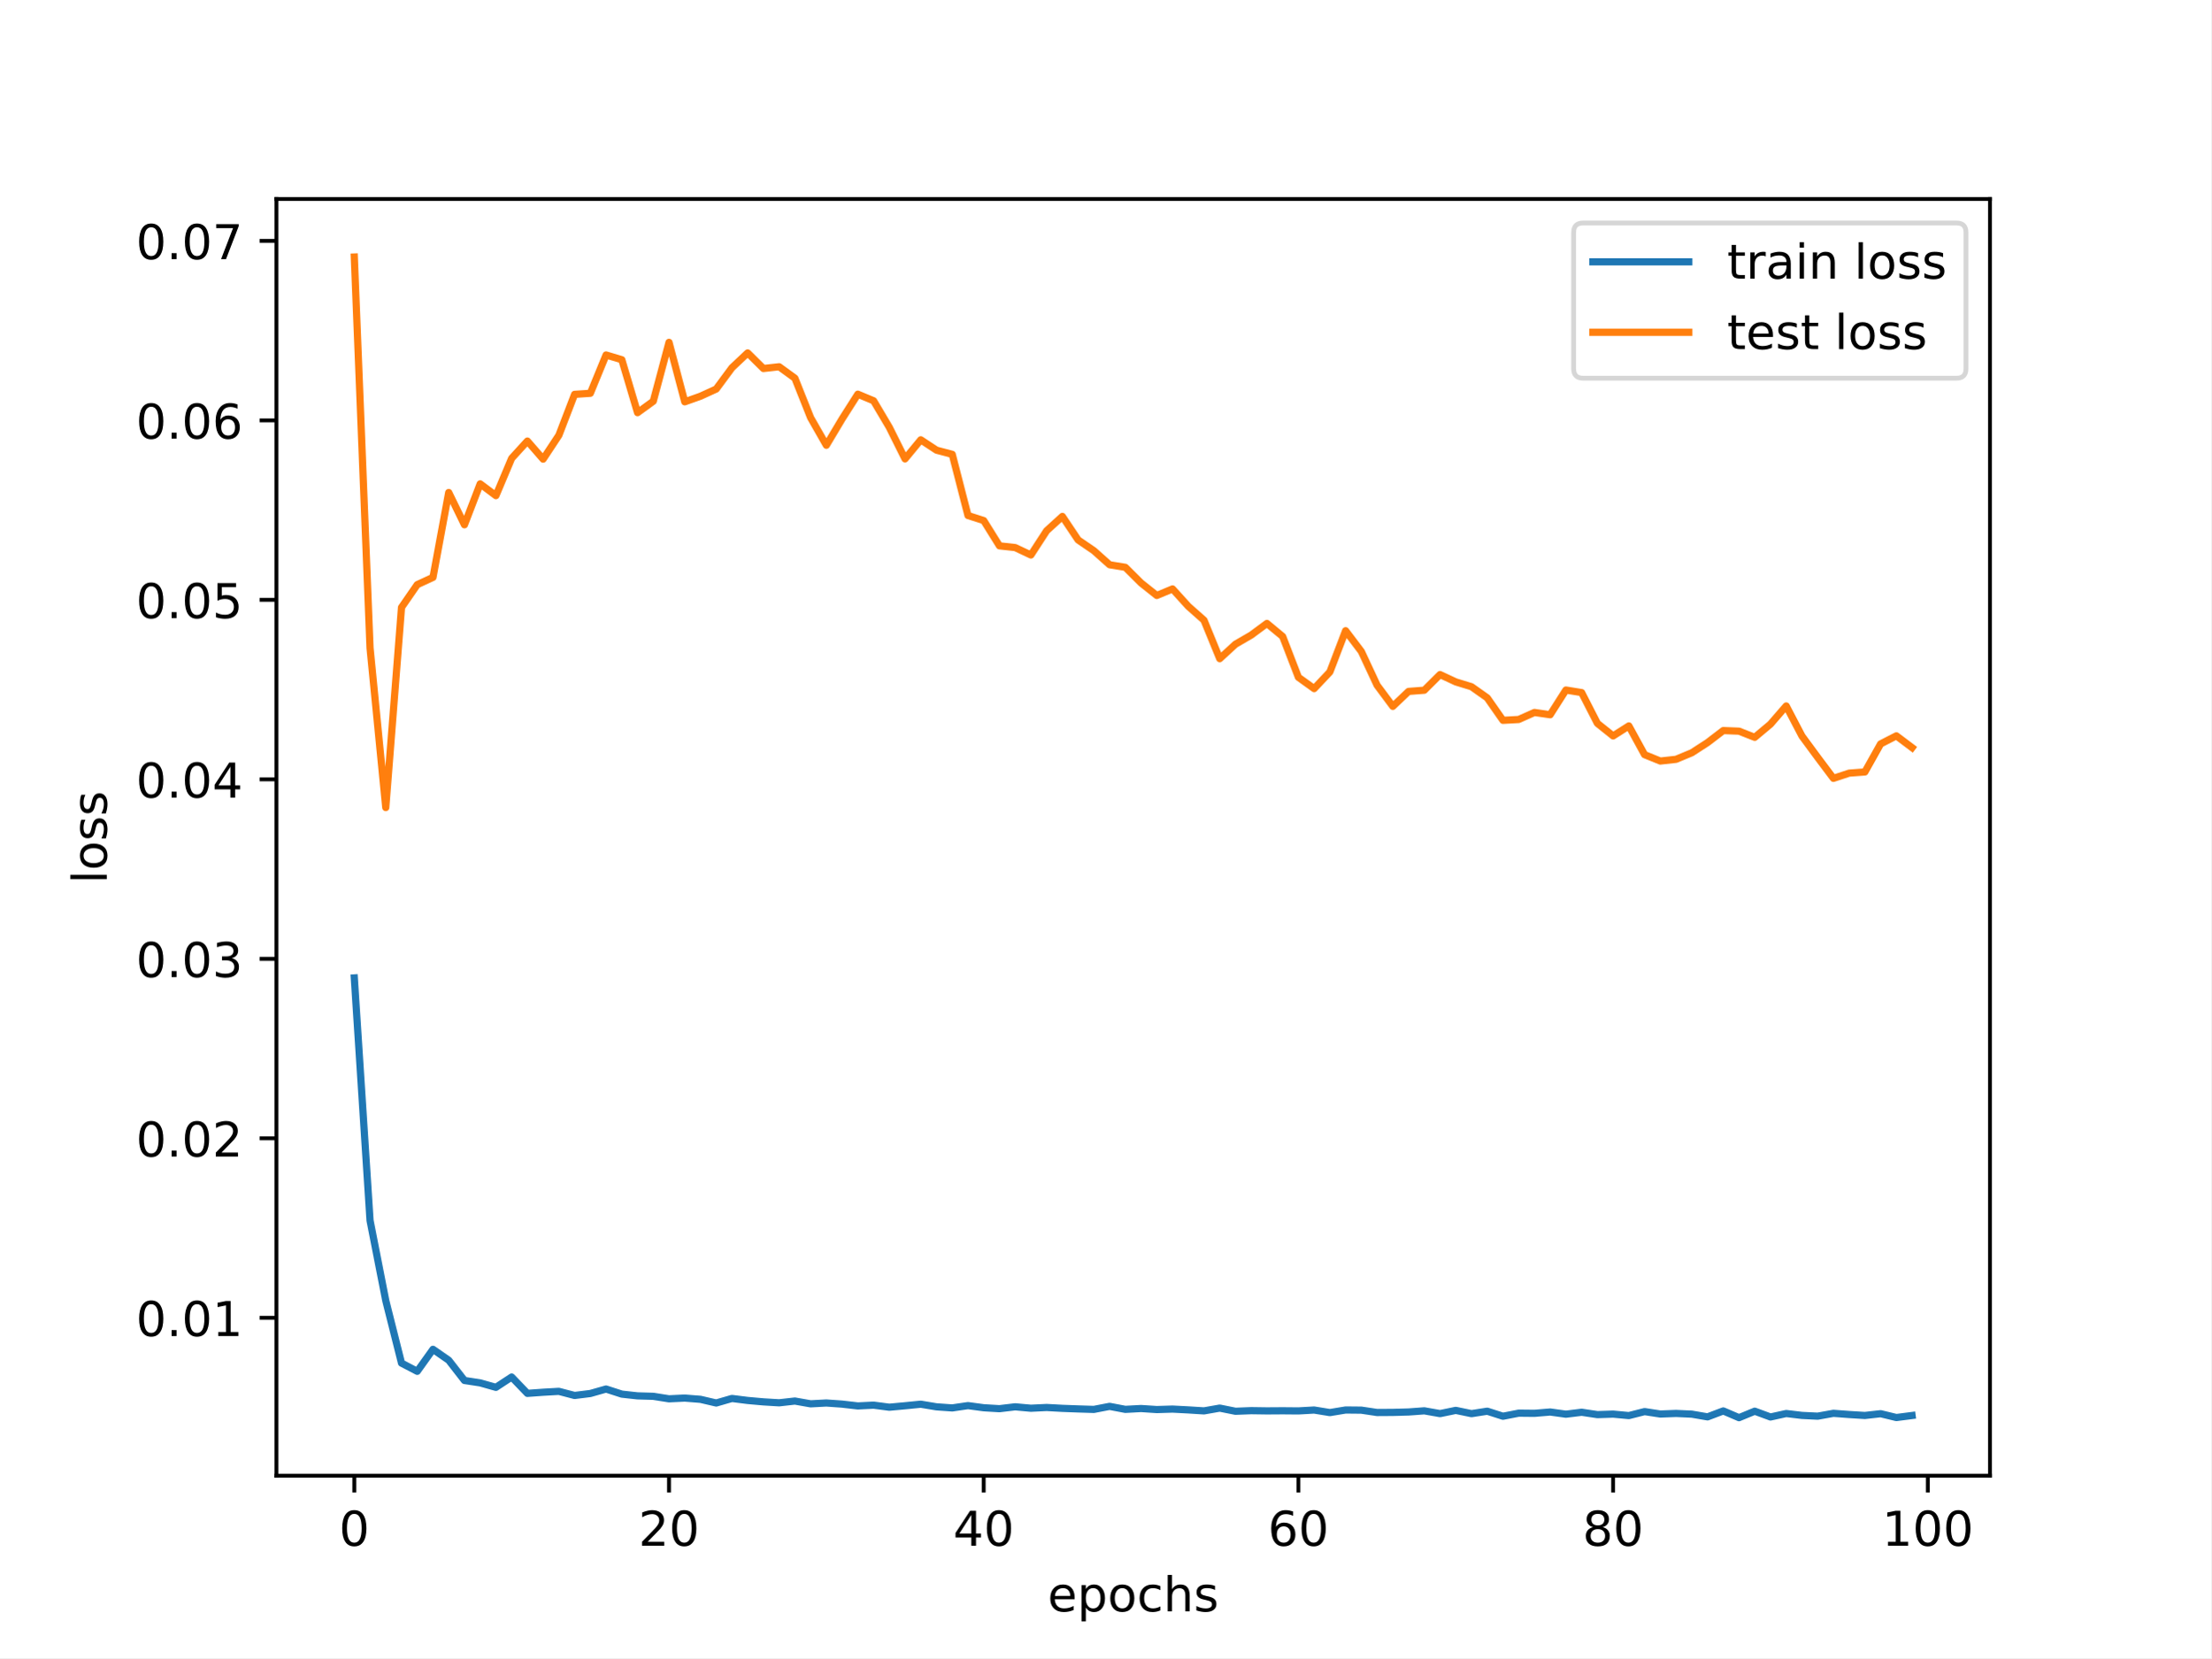
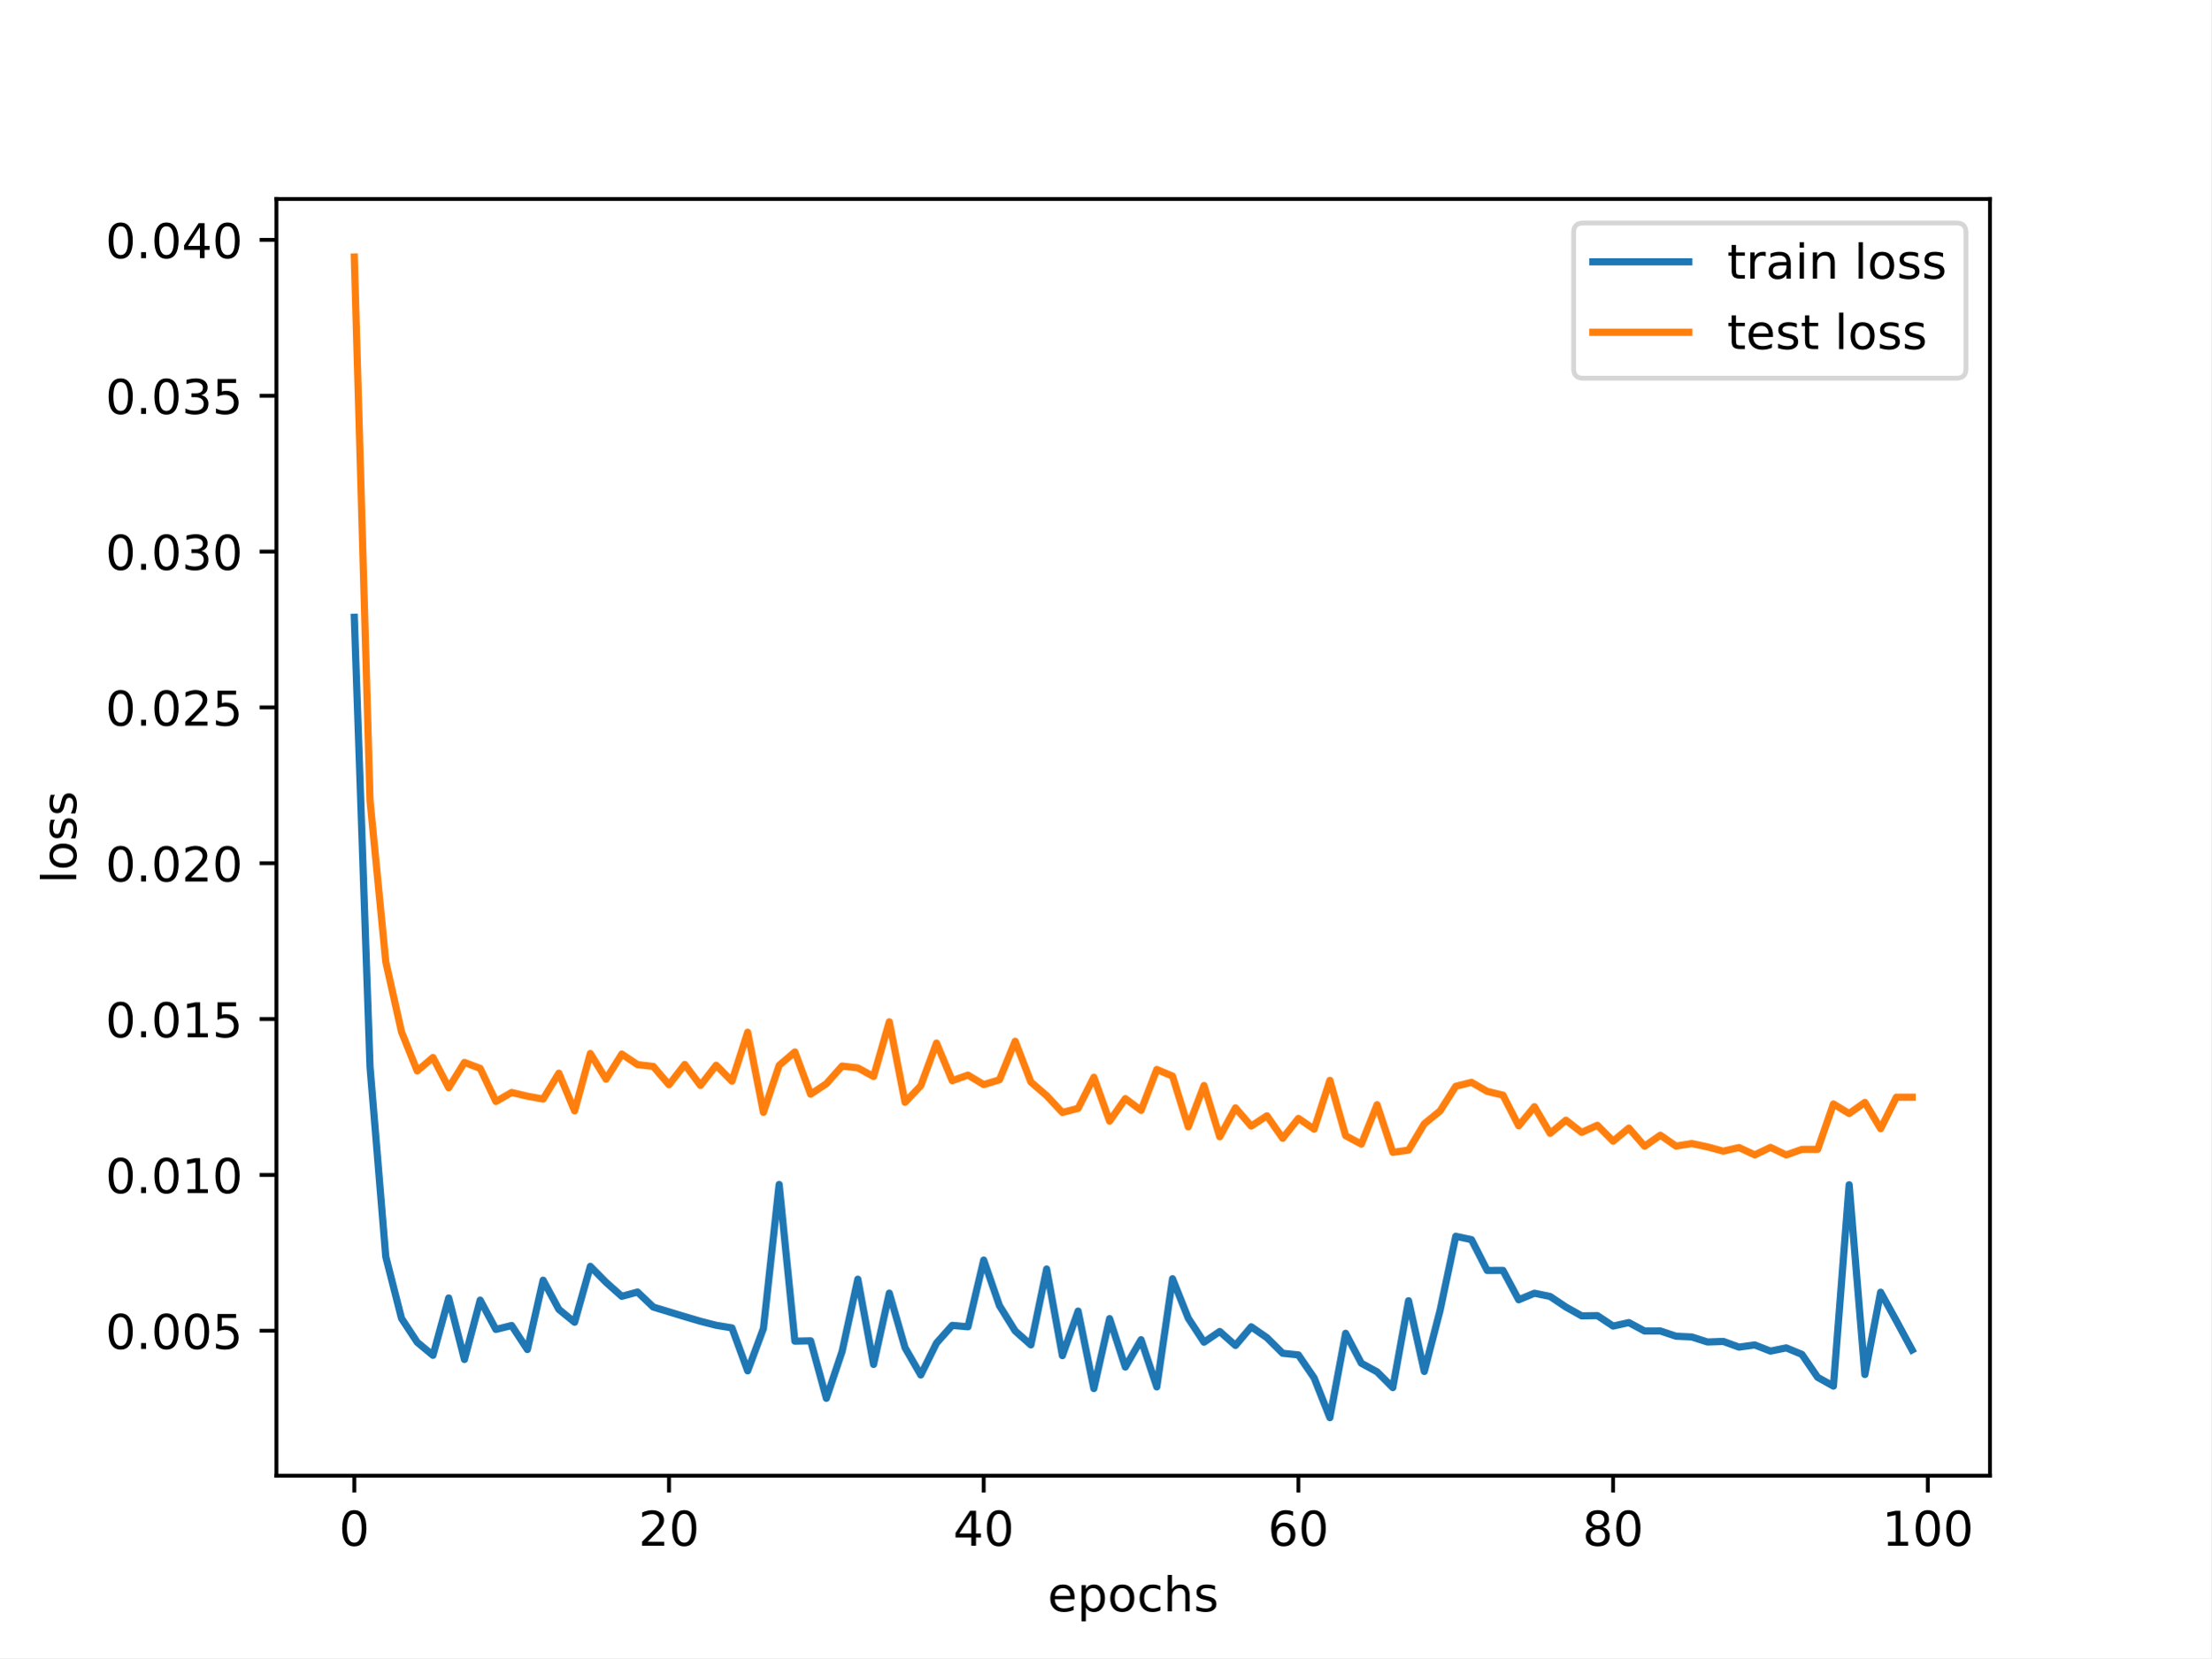
<svg xmlns="http://www.w3.org/2000/svg" xmlns:xlink="http://www.w3.org/1999/xlink" width="460.8pt" height="345.6pt" viewBox="0 0 460.8 345.6" version="1.1">
  <defs>
    <style type="text/css">*{stroke-linejoin: round; stroke-linecap: butt}</style>
  </defs>
  <g id="figure_1">
    <g id="patch_1">
      <path d="M 0 345.6  L 460.8 345.6  L 460.8 0  L 0 0  z " style="fill: #ffffff" />
    </g>
    <g id="axes_1">
      <g id="patch_2">
        <path d="M 57.6 307.584  L 414.72 307.584  L 414.72 41.472  L 57.6 41.472  z " style="fill: #ffffff" />
      </g>
      <g id="matplotlib.axis_1">
        <g id="xtick_1">
          <g id="line2d_1">
            <defs>
-               <path id="m6b7ce7baba" d="M 0 0  L 0 3.5  " style="stroke: #000000; stroke-width: 0.8" />
-             </defs>
-             <g>
-               <use xlink:href="#m6b7ce7baba" x="73.833" y="307.584" style="stroke: #000000; stroke-width: 0.8" />
+               <path id="m943806cd2d" d="M 0 0  L 0 3.5  " style="stroke: #000000; stroke-width: 0.8" />
+             </defs>
+             <g>
+               <use xlink:href="#m943806cd2d" x="73.833" y="307.584" style="stroke: #000000; stroke-width: 0.8" />
            </g>
          </g>
          <g id="text_1">
            <g transform="translate(70.65148 322.1824) scale(0.1 -0.1)">
              <defs>
                <path id="DejaVuSans-30" d="M 2034 4250  Q 1547 4250 1301 3770  Q 1056 3291 1056 2328  Q 1056 1369 1301 889  Q 1547 409 2034 409  Q 2525 409 2770 889  Q 3016 1369 3016 2328  Q 3016 3291 2770 3770  Q 2525 4250 2034 4250  z M 2034 4750  Q 2819 4750 3233 4129  Q 3647 3509 3647 2328  Q 3647 1150 3233 529  Q 2819 -91 2034 -91  Q 1250 -91 836 529  Q 422 1150 422 2328  Q 422 3509 836 4129  Q 1250 4750 2034 4750  z " transform="scale(0.015625)" />
              </defs>
              <use xlink:href="#DejaVuSans-30" />
            </g>
          </g>
        </g>
        <g id="xtick_2">
          <g id="line2d_2">
            <g>
-               <use xlink:href="#m6b7ce7baba" x="139.42" y="307.584" style="stroke: #000000; stroke-width: 0.8" />
+               <use xlink:href="#m943806cd2d" x="139.42" y="307.584" style="stroke: #000000; stroke-width: 0.8" />
            </g>
          </g>
          <g id="text_2">
            <g transform="translate(133.057 322.1824) scale(0.1 -0.1)">
              <defs>
                <path id="DejaVuSans-32" d="M 1228 531  L 3431 531  L 3431 0  L 469 0  L 469 531  Q 828 903 1448 1529  Q 2069 2156 2228 2338  Q 2531 2678 2651 2914  Q 2772 3150 2772 3378  Q 2772 3750 2511 3984  Q 2250 4219 1831 4219  Q 1534 4219 1204 4116  Q 875 4013 500 3803  L 500 4441  Q 881 4594 1212 4672  Q 1544 4750 1819 4750  Q 2544 4750 2975 4387  Q 3406 4025 3406 3419  Q 3406 3131 3298 2873  Q 3191 2616 2906 2266  Q 2828 2175 2409 1742  Q 1991 1309 1228 531  z " transform="scale(0.015625)" />
              </defs>
              <use xlink:href="#DejaVuSans-32" />
              <use xlink:href="#DejaVuSans-30" x="63.623" />
            </g>
          </g>
        </g>
        <g id="xtick_3">
          <g id="line2d_3">
            <g>
-               <use xlink:href="#m6b7ce7baba" x="205.006" y="307.584" style="stroke: #000000; stroke-width: 0.8" />
+               <use xlink:href="#m943806cd2d" x="205.006" y="307.584" style="stroke: #000000; stroke-width: 0.8" />
            </g>
          </g>
          <g id="text_3">
            <g transform="translate(198.6438 322.1824) scale(0.1 -0.1)">
              <defs>
                <path id="DejaVuSans-34" d="M 2419 4116  L 825 1625  L 2419 1625  L 2419 4116  z M 2253 4666  L 3047 4666  L 3047 1625  L 3713 1625  L 3713 1100  L 3047 1100  L 3047 0  L 2419 0  L 2419 1100  L 313 1100  L 313 1709  L 2253 4666  z " transform="scale(0.015625)" />
              </defs>
              <use xlink:href="#DejaVuSans-34" />
              <use xlink:href="#DejaVuSans-30" x="63.623" />
            </g>
          </g>
        </g>
        <g id="xtick_4">
          <g id="line2d_4">
            <g>
-               <use xlink:href="#m6b7ce7baba" x="270.593" y="307.584" style="stroke: #000000; stroke-width: 0.8" />
+               <use xlink:href="#m943806cd2d" x="270.593" y="307.584" style="stroke: #000000; stroke-width: 0.8" />
            </g>
          </g>
          <g id="text_4">
            <g transform="translate(264.2306 322.1824) scale(0.1 -0.1)">
              <defs>
                <path id="DejaVuSans-36" d="M 2113 2584  Q 1688 2584 1439 2293  Q 1191 2003 1191 1497  Q 1191 994 1439 701  Q 1688 409 2113 409  Q 2538 409 2786 701  Q 3034 994 3034 1497  Q 3034 2003 2786 2293  Q 2538 2584 2113 2584  z M 3366 4563  L 3366 3988  Q 3128 4100 2886 4159  Q 2644 4219 2406 4219  Q 1781 4219 1451 3797  Q 1122 3375 1075 2522  Q 1259 2794 1537 2939  Q 1816 3084 2150 3084  Q 2853 3084 3261 2657  Q 3669 2231 3669 1497  Q 3669 778 3244 343  Q 2819 -91 2113 -91  Q 1303 -91 875 529  Q 447 1150 447 2328  Q 447 3434 972 4092  Q 1497 4750 2381 4750  Q 2619 4750 2861 4703  Q 3103 4656 3366 4563  z " transform="scale(0.015625)" />
              </defs>
              <use xlink:href="#DejaVuSans-36" />
              <use xlink:href="#DejaVuSans-30" x="63.623" />
            </g>
          </g>
        </g>
        <g id="xtick_5">
          <g id="line2d_5">
            <g>
-               <use xlink:href="#m6b7ce7baba" x="336.18" y="307.584" style="stroke: #000000; stroke-width: 0.8" />
+               <use xlink:href="#m943806cd2d" x="336.18" y="307.584" style="stroke: #000000; stroke-width: 0.8" />
            </g>
          </g>
          <g id="text_5">
            <g transform="translate(329.8173 322.1824) scale(0.1 -0.1)">
              <defs>
                <path id="DejaVuSans-38" d="M 2034 2216  Q 1584 2216 1326 1975  Q 1069 1734 1069 1313  Q 1069 891 1326 650  Q 1584 409 2034 409  Q 2484 409 2743 651  Q 3003 894 3003 1313  Q 3003 1734 2745 1975  Q 2488 2216 2034 2216  z M 1403 2484  Q 997 2584 770 2862  Q 544 3141 544 3541  Q 544 4100 942 4425  Q 1341 4750 2034 4750  Q 2731 4750 3128 4425  Q 3525 4100 3525 3541  Q 3525 3141 3298 2862  Q 3072 2584 2669 2484  Q 3125 2378 3379 2068  Q 3634 1759 3634 1313  Q 3634 634 3220 271  Q 2806 -91 2034 -91  Q 1263 -91 848 271  Q 434 634 434 1313  Q 434 1759 690 2068  Q 947 2378 1403 2484  z M 1172 3481  Q 1172 3119 1398 2916  Q 1625 2713 2034 2713  Q 2441 2713 2670 2916  Q 2900 3119 2900 3481  Q 2900 3844 2670 4047  Q 2441 4250 2034 4250  Q 1625 4250 1398 4047  Q 1172 3844 1172 3481  z " transform="scale(0.015625)" />
              </defs>
              <use xlink:href="#DejaVuSans-38" />
              <use xlink:href="#DejaVuSans-30" x="63.623" />
            </g>
          </g>
        </g>
        <g id="xtick_6">
          <g id="line2d_6">
            <g>
-               <use xlink:href="#m6b7ce7baba" x="401.767" y="307.584" style="stroke: #000000; stroke-width: 0.8" />
+               <use xlink:href="#m943806cd2d" x="401.767" y="307.584" style="stroke: #000000; stroke-width: 0.8" />
            </g>
          </g>
          <g id="text_6">
            <g transform="translate(392.2229 322.1824) scale(0.1 -0.1)">
              <defs>
                <path id="DejaVuSans-31" d="M 794 531  L 1825 531  L 1825 4091  L 703 3866  L 703 4441  L 1819 4666  L 2450 4666  L 2450 531  L 3481 531  L 3481 0  L 794 0  L 794 531  z " transform="scale(0.015625)" />
              </defs>
              <use xlink:href="#DejaVuSans-31" />
              <use xlink:href="#DejaVuSans-30" x="63.623" />
              <use xlink:href="#DejaVuSans-30" x="127.246" />
            </g>
          </g>
        </g>
        <g id="text_7">
          <g transform="translate(218.3272 335.8606) scale(0.1 -0.1)">
            <defs>
              <path id="DejaVuSans-65" d="M 3597 1894  L 3597 1613  L 953 1613  Q 991 1019 1311 708  Q 1631 397 2203 397  Q 2534 397 2845 478  Q 3156 559 3463 722  L 3463 178  Q 3153 47 2828 -22  Q 2503 -91 2169 -91  Q 1331 -91 842 396  Q 353 884 353 1716  Q 353 2575 817 3079  Q 1281 3584 2069 3584  Q 2775 3584 3186 3129  Q 3597 2675 3597 1894  z M 3022 2063  Q 3016 2534 2758 2815  Q 2500 3097 2075 3097  Q 1594 3097 1305 2825  Q 1016 2553 972 2059  L 3022 2063  z " transform="scale(0.015625)" />
              <path id="DejaVuSans-70" d="M 1159 525  L 1159 -1331  L 581 -1331  L 581 3500  L 1159 3500  L 1159 2969  Q 1341 3281 1617 3432  Q 1894 3584 2278 3584  Q 2916 3584 3314 3078  Q 3713 2572 3713 1747  Q 3713 922 3314 415  Q 2916 -91 2278 -91  Q 1894 -91 1617 61  Q 1341 213 1159 525  z M 3116 1747  Q 3116 2381 2855 2742  Q 2594 3103 2138 3103  Q 1681 3103 1420 2742  Q 1159 2381 1159 1747  Q 1159 1113 1420 752  Q 1681 391 2138 391  Q 2594 391 2855 752  Q 3116 1113 3116 1747  z " transform="scale(0.015625)" />
              <path id="DejaVuSans-6f" d="M 1959 3097  Q 1497 3097 1228 2736  Q 959 2375 959 1747  Q 959 1119 1226 758  Q 1494 397 1959 397  Q 2419 397 2687 759  Q 2956 1122 2956 1747  Q 2956 2369 2687 2733  Q 2419 3097 1959 3097  z M 1959 3584  Q 2709 3584 3137 3096  Q 3566 2609 3566 1747  Q 3566 888 3137 398  Q 2709 -91 1959 -91  Q 1206 -91 779 398  Q 353 888 353 1747  Q 353 2609 779 3096  Q 1206 3584 1959 3584  z " transform="scale(0.015625)" />
              <path id="DejaVuSans-63" d="M 3122 3366  L 3122 2828  Q 2878 2963 2633 3030  Q 2388 3097 2138 3097  Q 1578 3097 1268 2742  Q 959 2388 959 1747  Q 959 1106 1268 751  Q 1578 397 2138 397  Q 2388 397 2633 464  Q 2878 531 3122 666  L 3122 134  Q 2881 22 2623 -34  Q 2366 -91 2075 -91  Q 1284 -91 818 406  Q 353 903 353 1747  Q 353 2603 823 3093  Q 1294 3584 2113 3584  Q 2378 3584 2631 3529  Q 2884 3475 3122 3366  z " transform="scale(0.015625)" />
              <path id="DejaVuSans-68" d="M 3513 2113  L 3513 0  L 2938 0  L 2938 2094  Q 2938 2591 2744 2837  Q 2550 3084 2163 3084  Q 1697 3084 1428 2787  Q 1159 2491 1159 1978  L 1159 0  L 581 0  L 581 4863  L 1159 4863  L 1159 2956  Q 1366 3272 1645 3428  Q 1925 3584 2291 3584  Q 2894 3584 3203 3211  Q 3513 2838 3513 2113  z " transform="scale(0.015625)" />
              <path id="DejaVuSans-73" d="M 2834 3397  L 2834 2853  Q 2591 2978 2328 3040  Q 2066 3103 1784 3103  Q 1356 3103 1142 2972  Q 928 2841 928 2578  Q 928 2378 1081 2264  Q 1234 2150 1697 2047  L 1894 2003  Q 2506 1872 2764 1633  Q 3022 1394 3022 966  Q 3022 478 2636 193  Q 2250 -91 1575 -91  Q 1294 -91 989 -36  Q 684 19 347 128  L 347 722  Q 666 556 975 473  Q 1284 391 1588 391  Q 1994 391 2212 530  Q 2431 669 2431 922  Q 2431 1156 2273 1281  Q 2116 1406 1581 1522  L 1381 1569  Q 847 1681 609 1914  Q 372 2147 372 2553  Q 372 3047 722 3315  Q 1072 3584 1716 3584  Q 2034 3584 2315 3537  Q 2597 3491 2834 3397  z " transform="scale(0.015625)" />
            </defs>
            <use xlink:href="#DejaVuSans-65" />
            <use xlink:href="#DejaVuSans-70" x="61.523" />
            <use xlink:href="#DejaVuSans-6f" x="125" />
            <use xlink:href="#DejaVuSans-63" x="186.182" />
            <use xlink:href="#DejaVuSans-68" x="241.162" />
            <use xlink:href="#DejaVuSans-73" x="304.541" />
          </g>
        </g>
      </g>
      <g id="matplotlib.axis_2">
        <g id="ytick_1">
          <g id="line2d_7">
            <defs>
-               <path id="m2c75bfe083" d="M 0 0  L -3.5 0  " style="stroke: #000000; stroke-width: 0.8" />
-             </defs>
-             <g>
-               <use xlink:href="#m2c75bfe083" x="57.6" y="274.677" style="stroke: #000000; stroke-width: 0.8" />
+               <path id="ma331b2fd75" d="M 0 0  L -3.5 0  " style="stroke: #000000; stroke-width: 0.8" />
+             </defs>
+             <g>
+               <use xlink:href="#ma331b2fd75" x="57.6" y="277.371" style="stroke: #000000; stroke-width: 0.8" />
            </g>
          </g>
          <g id="text_8">
-             <g transform="translate(28.33438 278.4758) scale(0.1 -0.1)">
+             <g transform="translate(21.97188 281.1697) scale(0.1 -0.1)">
              <defs>
                <path id="DejaVuSans-2e" d="M 684 794  L 1344 794  L 1344 0  L 684 0  L 684 794  z " transform="scale(0.015625)" />
-               </defs>
-               <use xlink:href="#DejaVuSans-30" />
-               <use xlink:href="#DejaVuSans-2e" x="63.623" />
-               <use xlink:href="#DejaVuSans-30" x="95.41" />
-               <use xlink:href="#DejaVuSans-31" x="159.033" />
+                 <path id="DejaVuSans-35" d="M 691 4666  L 3169 4666  L 3169 4134  L 1269 4134  L 1269 2991  Q 1406 3038 1543 3061  Q 1681 3084 1819 3084  Q 2600 3084 3056 2656  Q 3513 2228 3513 1497  Q 3513 744 3044 326  Q 2575 -91 1722 -91  Q 1428 -91 1123 -41  Q 819 9 494 109  L 494 744  Q 775 591 1075 516  Q 1375 441 1709 441  Q 2250 441 2565 725  Q 2881 1009 2881 1497  Q 2881 1984 2565 2268  Q 2250 2553 1709 2553  Q 1456 2553 1204 2497  Q 953 2441 691 2322  L 691 4666  z " transform="scale(0.015625)" />
+               </defs>
+               <use xlink:href="#DejaVuSans-30" />
+               <use xlink:href="#DejaVuSans-2e" x="63.623" />
+               <use xlink:href="#DejaVuSans-30" x="95.41" />
+               <use xlink:href="#DejaVuSans-30" x="159.033" />
+               <use xlink:href="#DejaVuSans-35" x="222.656" />
            </g>
          </g>
        </g>
        <g id="ytick_2">
          <g id="line2d_8">
            <g>
-               <use xlink:href="#m2c75bfe083" x="57.6" y="237.265" style="stroke: #000000; stroke-width: 0.8" />
+               <use xlink:href="#ma331b2fd75" x="57.6" y="244.889" style="stroke: #000000; stroke-width: 0.8" />
            </g>
          </g>
          <g id="text_9">
-             <g transform="translate(28.33438 241.0639) scale(0.1 -0.1)">
-               <use xlink:href="#DejaVuSans-30" />
-               <use xlink:href="#DejaVuSans-2e" x="63.623" />
-               <use xlink:href="#DejaVuSans-30" x="95.41" />
-               <use xlink:href="#DejaVuSans-32" x="159.033" />
+             <g transform="translate(21.97188 248.6879) scale(0.1 -0.1)">
+               <use xlink:href="#DejaVuSans-30" />
+               <use xlink:href="#DejaVuSans-2e" x="63.623" />
+               <use xlink:href="#DejaVuSans-30" x="95.41" />
+               <use xlink:href="#DejaVuSans-31" x="159.033" />
+               <use xlink:href="#DejaVuSans-30" x="222.656" />
            </g>
          </g>
        </g>
        <g id="ytick_3">
          <g id="line2d_9">
            <g>
-               <use xlink:href="#m2c75bfe083" x="57.6" y="199.853" style="stroke: #000000; stroke-width: 0.8" />
+               <use xlink:href="#ma331b2fd75" x="57.6" y="212.407" style="stroke: #000000; stroke-width: 0.8" />
            </g>
          </g>
          <g id="text_10">
-             <g transform="translate(28.33438 203.6519) scale(0.1 -0.1)">
-               <defs>
-                 <path id="DejaVuSans-33" d="M 2597 2516  Q 3050 2419 3304 2112  Q 3559 1806 3559 1356  Q 3559 666 3084 287  Q 2609 -91 1734 -91  Q 1441 -91 1130 -33  Q 819 25 488 141  L 488 750  Q 750 597 1062 519  Q 1375 441 1716 441  Q 2309 441 2620 675  Q 2931 909 2931 1356  Q 2931 1769 2642 2001  Q 2353 2234 1838 2234  L 1294 2234  L 1294 2753  L 1863 2753  Q 2328 2753 2575 2939  Q 2822 3125 2822 3475  Q 2822 3834 2567 4026  Q 2313 4219 1838 4219  Q 1578 4219 1281 4162  Q 984 4106 628 3988  L 628 4550  Q 988 4650 1302 4700  Q 1616 4750 1894 4750  Q 2613 4750 3031 4423  Q 3450 4097 3450 3541  Q 3450 3153 3228 2886  Q 3006 2619 2597 2516  z " transform="scale(0.015625)" />
-               </defs>
-               <use xlink:href="#DejaVuSans-30" />
-               <use xlink:href="#DejaVuSans-2e" x="63.623" />
-               <use xlink:href="#DejaVuSans-30" x="95.41" />
-               <use xlink:href="#DejaVuSans-33" x="159.033" />
+             <g transform="translate(21.97188 216.206) scale(0.1 -0.1)">
+               <use xlink:href="#DejaVuSans-30" />
+               <use xlink:href="#DejaVuSans-2e" x="63.623" />
+               <use xlink:href="#DejaVuSans-30" x="95.41" />
+               <use xlink:href="#DejaVuSans-31" x="159.033" />
+               <use xlink:href="#DejaVuSans-35" x="222.656" />
            </g>
          </g>
        </g>
        <g id="ytick_4">
          <g id="line2d_10">
            <g>
-               <use xlink:href="#m2c75bfe083" x="57.6" y="162.441" style="stroke: #000000; stroke-width: 0.8" />
+               <use xlink:href="#ma331b2fd75" x="57.6" y="179.925" style="stroke: #000000; stroke-width: 0.8" />
            </g>
          </g>
          <g id="text_11">
-             <g transform="translate(28.33438 166.24) scale(0.1 -0.1)">
-               <use xlink:href="#DejaVuSans-30" />
-               <use xlink:href="#DejaVuSans-2e" x="63.623" />
-               <use xlink:href="#DejaVuSans-30" x="95.41" />
-               <use xlink:href="#DejaVuSans-34" x="159.033" />
+             <g transform="translate(21.97188 183.7242) scale(0.1 -0.1)">
+               <use xlink:href="#DejaVuSans-30" />
+               <use xlink:href="#DejaVuSans-2e" x="63.623" />
+               <use xlink:href="#DejaVuSans-30" x="95.41" />
+               <use xlink:href="#DejaVuSans-32" x="159.033" />
+               <use xlink:href="#DejaVuSans-30" x="222.656" />
            </g>
          </g>
        </g>
        <g id="ytick_5">
          <g id="line2d_11">
            <g>
-               <use xlink:href="#m2c75bfe083" x="57.6" y="125.029" style="stroke: #000000; stroke-width: 0.8" />
+               <use xlink:href="#ma331b2fd75" x="57.6" y="147.443" style="stroke: #000000; stroke-width: 0.8" />
            </g>
          </g>
          <g id="text_12">
-             <g transform="translate(28.33438 128.828) scale(0.1 -0.1)">
-               <defs>
-                 <path id="DejaVuSans-35" d="M 691 4666  L 3169 4666  L 3169 4134  L 1269 4134  L 1269 2991  Q 1406 3038 1543 3061  Q 1681 3084 1819 3084  Q 2600 3084 3056 2656  Q 3513 2228 3513 1497  Q 3513 744 3044 326  Q 2575 -91 1722 -91  Q 1428 -91 1123 -41  Q 819 9 494 109  L 494 744  Q 775 591 1075 516  Q 1375 441 1709 441  Q 2250 441 2565 725  Q 2881 1009 2881 1497  Q 2881 1984 2565 2268  Q 2250 2553 1709 2553  Q 1456 2553 1204 2497  Q 953 2441 691 2322  L 691 4666  z " transform="scale(0.015625)" />
-               </defs>
-               <use xlink:href="#DejaVuSans-30" />
-               <use xlink:href="#DejaVuSans-2e" x="63.623" />
-               <use xlink:href="#DejaVuSans-30" x="95.41" />
-               <use xlink:href="#DejaVuSans-35" x="159.033" />
+             <g transform="translate(21.97188 151.2423) scale(0.1 -0.1)">
+               <use xlink:href="#DejaVuSans-30" />
+               <use xlink:href="#DejaVuSans-2e" x="63.623" />
+               <use xlink:href="#DejaVuSans-30" x="95.41" />
+               <use xlink:href="#DejaVuSans-32" x="159.033" />
+               <use xlink:href="#DejaVuSans-35" x="222.656" />
            </g>
          </g>
        </g>
        <g id="ytick_6">
          <g id="line2d_12">
            <g>
-               <use xlink:href="#m2c75bfe083" x="57.6" y="87.617" style="stroke: #000000; stroke-width: 0.8" />
+               <use xlink:href="#ma331b2fd75" x="57.6" y="114.961" style="stroke: #000000; stroke-width: 0.8" />
            </g>
          </g>
          <g id="text_13">
-             <g transform="translate(28.33438 91.41611) scale(0.1 -0.1)">
-               <use xlink:href="#DejaVuSans-30" />
-               <use xlink:href="#DejaVuSans-2e" x="63.623" />
-               <use xlink:href="#DejaVuSans-30" x="95.41" />
-               <use xlink:href="#DejaVuSans-36" x="159.033" />
+             <g transform="translate(21.97188 118.7605) scale(0.1 -0.1)">
+               <defs>
+                 <path id="DejaVuSans-33" d="M 2597 2516  Q 3050 2419 3304 2112  Q 3559 1806 3559 1356  Q 3559 666 3084 287  Q 2609 -91 1734 -91  Q 1441 -91 1130 -33  Q 819 25 488 141  L 488 750  Q 750 597 1062 519  Q 1375 441 1716 441  Q 2309 441 2620 675  Q 2931 909 2931 1356  Q 2931 1769 2642 2001  Q 2353 2234 1838 2234  L 1294 2234  L 1294 2753  L 1863 2753  Q 2328 2753 2575 2939  Q 2822 3125 2822 3475  Q 2822 3834 2567 4026  Q 2313 4219 1838 4219  Q 1578 4219 1281 4162  Q 984 4106 628 3988  L 628 4550  Q 988 4650 1302 4700  Q 1616 4750 1894 4750  Q 2613 4750 3031 4423  Q 3450 4097 3450 3541  Q 3450 3153 3228 2886  Q 3006 2619 2597 2516  z " transform="scale(0.015625)" />
+               </defs>
+               <use xlink:href="#DejaVuSans-30" />
+               <use xlink:href="#DejaVuSans-2e" x="63.623" />
+               <use xlink:href="#DejaVuSans-30" x="95.41" />
+               <use xlink:href="#DejaVuSans-33" x="159.033" />
+               <use xlink:href="#DejaVuSans-30" x="222.656" />
            </g>
          </g>
        </g>
        <g id="ytick_7">
          <g id="line2d_13">
            <g>
-               <use xlink:href="#m2c75bfe083" x="57.6" y="50.205" style="stroke: #000000; stroke-width: 0.8" />
+               <use xlink:href="#ma331b2fd75" x="57.6" y="82.479" style="stroke: #000000; stroke-width: 0.8" />
            </g>
          </g>
          <g id="text_14">
-             <g transform="translate(28.33438 54.00417) scale(0.1 -0.1)">
-               <defs>
-                 <path id="DejaVuSans-37" d="M 525 4666  L 3525 4666  L 3525 4397  L 1831 0  L 1172 0  L 2766 4134  L 525 4134  L 525 4666  z " transform="scale(0.015625)" />
-               </defs>
-               <use xlink:href="#DejaVuSans-30" />
-               <use xlink:href="#DejaVuSans-2e" x="63.623" />
-               <use xlink:href="#DejaVuSans-30" x="95.41" />
-               <use xlink:href="#DejaVuSans-37" x="159.033" />
-             </g>
-           </g>
-         </g>
-         <g id="text_15">
-           <g transform="translate(22.25469 184.1858) rotate(-90) scale(0.1 -0.1)">
+             <g transform="translate(21.97188 86.27862) scale(0.1 -0.1)">
+               <use xlink:href="#DejaVuSans-30" />
+               <use xlink:href="#DejaVuSans-2e" x="63.623" />
+               <use xlink:href="#DejaVuSans-30" x="95.41" />
+               <use xlink:href="#DejaVuSans-33" x="159.033" />
+               <use xlink:href="#DejaVuSans-35" x="222.656" />
+             </g>
+           </g>
+         </g>
+         <g id="ytick_8">
+           <g id="line2d_14">
+             <g>
+               <use xlink:href="#ma331b2fd75" x="57.6" y="49.998" style="stroke: #000000; stroke-width: 0.8" />
+             </g>
+           </g>
+           <g id="text_15">
+             <g transform="translate(21.97188 53.79677) scale(0.1 -0.1)">
+               <use xlink:href="#DejaVuSans-30" />
+               <use xlink:href="#DejaVuSans-2e" x="63.623" />
+               <use xlink:href="#DejaVuSans-30" x="95.41" />
+               <use xlink:href="#DejaVuSans-34" x="159.033" />
+               <use xlink:href="#DejaVuSans-30" x="222.656" />
+             </g>
+           </g>
+         </g>
+         <g id="text_16">
+           <g transform="translate(15.89219 184.1858) rotate(-90) scale(0.1 -0.1)">
            <defs>
              <path id="DejaVuSans-6c" d="M 603 4863  L 1178 4863  L 1178 0  L 603 0  L 603 4863  z " transform="scale(0.015625)" />
            </defs>
            <use xlink:href="#DejaVuSans-6c" />
            <use xlink:href="#DejaVuSans-6f" x="27.783" />
            <use xlink:href="#DejaVuSans-73" x="88.965" />
            <use xlink:href="#DejaVuSans-73" x="141.064" />
          </g>
        </g>
      </g>
-       <g id="line2d_14">
-         <path d="M 73.833 203.83  L 77.112 254.384  L 80.391 271.088  L 83.671 284.116  L 86.95 285.827  L 90.229 281.24  L 93.509 283.514  L 96.788 287.734  L 100.067 288.239  L 103.347 289.167  L 106.626 287.015  L 109.905 290.425  L 113.185 290.189  L 116.464 290.001  L 119.743 290.861  L 123.023 290.451  L 126.302 289.518  L 129.581 290.579  L 132.861 290.945  L 136.14 291.037  L 139.42 291.56  L 142.699 291.405  L 145.978 291.666  L 149.258 292.431  L 152.537 291.484  L 155.816 291.9  L 159.096 292.193  L 162.375 292.39  L 165.654 292.02  L 168.934 292.604  L 172.213 292.429  L 175.492 292.663  L 178.772 293.044  L 182.051 292.88  L 185.33 293.312  L 188.61 293.009  L 191.889 292.682  L 195.168 293.229  L 198.448 293.46  L 201.727 292.976  L 205.006 293.421  L 208.286 293.616  L 211.565 293.224  L 214.844 293.523  L 218.124 293.365  L 221.403 293.545  L 224.682 293.665  L 227.962 293.767  L 231.241 293.132  L 234.52 293.757  L 237.8 293.58  L 241.079 293.795  L 244.358 293.696  L 247.638 293.867  L 250.917 294.074  L 254.196 293.493  L 257.476 294.155  L 260.755 294.028  L 264.034 294.075  L 267.314 294.053  L 270.593 294.082  L 273.872 293.894  L 277.152 294.434  L 280.431 293.887  L 283.71 293.919  L 286.99 294.416  L 290.269 294.395  L 293.548 294.305  L 296.828 294.062  L 300.107 294.648  L 303.386 293.967  L 306.666 294.655  L 309.945 294.141  L 313.224 295.191  L 316.504 294.551  L 319.783 294.586  L 323.062 294.309  L 326.342 294.766  L 329.621 294.361  L 332.9 294.856  L 336.18 294.747  L 339.459 295.056  L 342.739 294.222  L 346.018 294.73  L 349.297 294.607  L 352.577 294.756  L 355.856 295.322  L 359.135 294.084  L 362.415 295.488  L 365.694 294.139  L 368.973 295.347  L 372.253 294.622  L 375.532 295.018  L 378.811 295.177  L 382.091 294.583  L 385.37 294.83  L 388.649 295.032  L 391.929 294.662  L 395.208 295.459  L 398.487 295.035  " clip-path="url(#p2025bc1626)" style="fill: none; stroke: #1f77b4; stroke-width: 1.5; stroke-linecap: square" />
-       </g>
      <g id="line2d_15">
-         <path d="M 73.833 53.568  L 77.112 135.06  L 80.391 168.321  L 83.671 126.605  L 86.95 121.857  L 90.229 120.344  L 93.509 102.648  L 96.788 109.381  L 100.067 100.847  L 103.347 103.306  L 106.626 95.529  L 109.905 91.929  L 113.185 95.696  L 116.464 90.725  L 119.743 82.194  L 123.023 81.973  L 126.302 73.984  L 129.581 74.969  L 132.861 86.01  L 136.14 83.629  L 139.42 71.353  L 142.699 83.749  L 145.978 82.583  L 149.258 81.083  L 152.537 76.647  L 155.816 73.556  L 159.096 76.805  L 162.375 76.437  L 165.654 78.823  L 168.934 87.064  L 172.213 92.805  L 175.492 87.314  L 178.772 82.159  L 182.051 83.525  L 185.33 89.063  L 188.61 95.642  L 191.889 91.668  L 195.168 93.825  L 198.448 94.692  L 201.727 107.446  L 205.006 108.496  L 208.286 113.767  L 211.565 114.129  L 214.844 115.676  L 218.124 110.62  L 221.403 107.636  L 224.682 112.539  L 227.962 114.779  L 231.241 117.709  L 234.52 118.241  L 237.8 121.505  L 241.079 124.113  L 244.358 122.746  L 247.638 126.367  L 250.917 129.273  L 254.196 137.286  L 257.476 134.268  L 260.755 132.366  L 264.034 129.943  L 267.314 132.664  L 270.593 141.17  L 273.872 143.527  L 277.152 140.052  L 280.431 131.458  L 283.71 135.791  L 286.99 142.819  L 290.269 147.229  L 293.548 144.111  L 296.828 143.861  L 300.107 140.598  L 303.386 142.126  L 306.666 143.135  L 309.945 145.45  L 313.224 150.138  L 316.504 149.96  L 319.783 148.498  L 323.062 148.972  L 326.342 143.82  L 329.621 144.355  L 332.9 150.765  L 336.18 153.389  L 339.459 151.303  L 342.739 157.297  L 346.018 158.624  L 349.297 158.261  L 352.577 156.899  L 355.856 154.776  L 359.135 152.269  L 362.415 152.396  L 365.694 153.679  L 368.973 150.932  L 372.253 147.141  L 375.532 153.407  L 378.811 157.859  L 382.091 162.23  L 385.37 161.145  L 388.649 160.9  L 391.929 155.051  L 395.208 153.37  L 398.487 155.833  " clip-path="url(#p2025bc1626)" style="fill: none; stroke: #ff7f0e; stroke-width: 1.5; stroke-linecap: square" />
+         <path d="M 73.833 128.668  L 77.112 222.378  L 80.391 261.921  L 83.671 274.788  L 86.95 279.773  L 90.229 282.493  L 93.509 270.546  L 96.788 283.362  L 100.067 270.995  L 103.347 277.101  L 106.626 276.279  L 109.905 281.284  L 113.185 266.832  L 116.464 272.919  L 119.743 275.597  L 123.023 263.958  L 126.302 267.279  L 129.581 270.197  L 132.861 269.307  L 136.14 272.432  L 139.42 273.432  L 142.699 274.429  L 145.978 275.398  L 149.258 276.235  L 152.537 276.779  L 155.816 285.729  L 159.096 276.891  L 162.375 246.882  L 165.654 279.548  L 168.934 279.472  L 172.213 291.457  L 175.492 281.682  L 178.772 266.624  L 182.051 284.392  L 185.33 269.53  L 188.61 280.902  L 191.889 286.591  L 195.168 279.942  L 198.448 276.252  L 201.727 276.545  L 205.006 262.65  L 208.286 272.134  L 211.565 277.414  L 214.844 280.326  L 218.124 264.51  L 221.403 282.562  L 224.682 273.274  L 227.962 289.419  L 231.241 274.849  L 234.52 284.936  L 237.8 279.24  L 241.079 289.077  L 244.358 266.536  L 247.638 274.759  L 250.917 279.757  L 254.196 277.526  L 257.476 280.439  L 260.755 276.551  L 264.034 278.815  L 267.314 282.068  L 270.593 282.411  L 273.872 287.206  L 277.152 295.488  L 280.431 277.904  L 283.71 284.141  L 286.99 285.94  L 290.269 289.22  L 293.548 271.114  L 296.828 285.856  L 300.107 273.166  L 303.386 257.686  L 306.666 258.385  L 309.945 264.808  L 313.224 264.791  L 316.504 270.919  L 319.783 269.548  L 323.062 270.232  L 326.342 272.431  L 329.621 274.267  L 332.9 274.218  L 336.18 276.399  L 339.459 275.67  L 342.739 277.431  L 346.018 277.418  L 349.297 278.514  L 352.577 278.67  L 355.856 279.721  L 359.135 279.599  L 362.415 280.785  L 365.694 280.331  L 368.973 281.617  L 372.253 280.943  L 375.532 282.305  L 378.811 287.082  L 382.091 288.912  L 385.37 246.943  L 388.649 286.493  L 391.929 269.343  L 395.208 275.291  L 398.487 281.367  " clip-path="url(#p3bd727a61b)" style="fill: none; stroke: #1f77b4; stroke-width: 1.5; stroke-linecap: square" />
+       </g>
+       <g id="line2d_16">
+         <path d="M 73.833 53.568  L 77.112 166.848  L 80.391 200.462  L 83.671 215.071  L 86.95 223.219  L 90.229 220.415  L 93.509 226.726  L 96.788 221.446  L 100.067 222.684  L 103.347 229.593  L 106.626 227.707  L 109.905 228.482  L 113.185 229.075  L 116.464 223.681  L 119.743 231.539  L 123.023 219.583  L 126.302 224.933  L 129.581 219.705  L 132.861 221.905  L 136.14 222.28  L 139.42 226.099  L 142.699 221.865  L 145.978 226.239  L 149.258 222.026  L 152.537 225.355  L 155.816 215.151  L 159.096 231.859  L 162.375 222.06  L 165.654 219.261  L 168.934 228.068  L 172.213 225.888  L 175.492 222.206  L 178.772 222.581  L 182.051 224.38  L 185.33 212.981  L 188.61 229.756  L 191.889 226.293  L 195.168 217.404  L 198.448 225.25  L 201.727 224.089  L 205.006 226.067  L 208.286 225.067  L 211.565 217.028  L 214.844 225.535  L 218.124 228.371  L 221.403 231.873  L 224.682 231.021  L 227.962 224.537  L 231.241 233.687  L 234.52 228.988  L 237.8 231.435  L 241.079 222.915  L 244.358 224.297  L 247.638 234.88  L 250.917 226.256  L 254.196 236.945  L 257.476 230.918  L 260.755 234.712  L 264.034 232.569  L 267.314 237.257  L 270.593 233.11  L 273.872 235.353  L 277.152 225.185  L 280.431 236.714  L 283.71 238.476  L 286.99 230.264  L 290.269 240.186  L 293.548 239.722  L 296.828 234.233  L 300.107 231.567  L 303.386 226.418  L 306.666 225.601  L 309.945 227.482  L 313.224 228.261  L 316.504 234.655  L 319.783 230.672  L 323.062 236.233  L 326.342 233.487  L 329.621 236.03  L 332.9 234.544  L 336.18 237.857  L 339.459 235.13  L 342.739 238.909  L 346.018 236.618  L 349.297 238.885  L 352.577 238.35  L 355.856 239.051  L 359.135 239.938  L 362.415 239.184  L 365.694 240.717  L 368.973 239.152  L 372.253 240.73  L 375.532 239.574  L 378.811 239.56  L 382.091 230.102  L 385.37 232.094  L 388.649 229.775  L 391.929 235.255  L 395.208 228.696  L 398.487 228.689  " clip-path="url(#p3bd727a61b)" style="fill: none; stroke: #ff7f0e; stroke-width: 1.5; stroke-linecap: square" />
      </g>
      <g id="patch_3">
        <path d="M 57.6 307.584  L 57.6 41.472  " style="fill: none; stroke: #000000; stroke-width: 0.8; stroke-linejoin: miter; stroke-linecap: square" />
      </g>
      <g id="patch_4">
        <path d="M 414.72 307.584  L 414.72 41.472  " style="fill: none; stroke: #000000; stroke-width: 0.8; stroke-linejoin: miter; stroke-linecap: square" />
      </g>
      <g id="patch_5">
        <path d="M 57.6 307.584  L 414.72 307.584  " style="fill: none; stroke: #000000; stroke-width: 0.8; stroke-linejoin: miter; stroke-linecap: square" />
      </g>
      <g id="patch_6">
        <path d="M 57.6 41.472  L 414.72 41.472  " style="fill: none; stroke: #000000; stroke-width: 0.8; stroke-linejoin: miter; stroke-linecap: square" />
      </g>
      <g id="legend_1">
        <g id="patch_7">
          <path d="M 329.951 78.828  L 407.72 78.828  Q 409.72 78.828 409.72 76.828  L 409.72 48.472  Q 409.72 46.472 407.72 46.472  L 329.951 46.472  Q 327.951 46.472 327.951 48.472  L 327.951 76.828  Q 327.951 78.828 329.951 78.828  z " style="fill: #ffffff; opacity: 0.8; stroke: #cccccc; stroke-linejoin: miter" />
        </g>
-         <g id="line2d_16">
+         <g id="line2d_17">
          <path d="M 331.951 54.57  L 341.951 54.57  L 351.951 54.57  " style="fill: none; stroke: #1f77b4; stroke-width: 1.5; stroke-linecap: square" />
        </g>
-         <g id="text_16">
+         <g id="text_17">
          <g transform="translate(359.9513 58.07044) scale(0.1 -0.1)">
            <defs>
              <path id="DejaVuSans-74" d="M 1172 4494  L 1172 3500  L 2356 3500  L 2356 3053  L 1172 3053  L 1172 1153  Q 1172 725 1289 603  Q 1406 481 1766 481  L 2356 481  L 2356 0  L 1766 0  Q 1100 0 847 248  Q 594 497 594 1153  L 594 3053  L 172 3053  L 172 3500  L 594 3500  L 594 4494  L 1172 4494  z " transform="scale(0.015625)" />
              <path id="DejaVuSans-72" d="M 2631 2963  Q 2534 3019 2420 3045  Q 2306 3072 2169 3072  Q 1681 3072 1420 2755  Q 1159 2438 1159 1844  L 1159 0  L 581 0  L 581 3500  L 1159 3500  L 1159 2956  Q 1341 3275 1631 3429  Q 1922 3584 2338 3584  Q 2397 3584 2469 3576  Q 2541 3569 2628 3553  L 2631 2963  z " transform="scale(0.015625)" />
              <path id="DejaVuSans-61" d="M 2194 1759  Q 1497 1759 1228 1600  Q 959 1441 959 1056  Q 959 750 1161 570  Q 1363 391 1709 391  Q 2188 391 2477 730  Q 2766 1069 2766 1631  L 2766 1759  L 2194 1759  z M 3341 1997  L 3341 0  L 2766 0  L 2766 531  Q 2569 213 2275 61  Q 1981 -91 1556 -91  Q 1019 -91 701 211  Q 384 513 384 1019  Q 384 1609 779 1909  Q 1175 2209 1959 2209  L 2766 2209  L 2766 2266  Q 2766 2663 2505 2880  Q 2244 3097 1772 3097  Q 1472 3097 1187 3025  Q 903 2953 641 2809  L 641 3341  Q 956 3463 1253 3523  Q 1550 3584 1831 3584  Q 2591 3584 2966 3190  Q 3341 2797 3341 1997  z " transform="scale(0.015625)" />
              <path id="DejaVuSans-69" d="M 603 3500  L 1178 3500  L 1178 0  L 603 0  L 603 3500  z M 603 4863  L 1178 4863  L 1178 4134  L 603 4134  L 603 4863  z " transform="scale(0.015625)" />
              <path id="DejaVuSans-6e" d="M 3513 2113  L 3513 0  L 2938 0  L 2938 2094  Q 2938 2591 2744 2837  Q 2550 3084 2163 3084  Q 1697 3084 1428 2787  Q 1159 2491 1159 1978  L 1159 0  L 581 0  L 581 3500  L 1159 3500  L 1159 2956  Q 1366 3272 1645 3428  Q 1925 3584 2291 3584  Q 2894 3584 3203 3211  Q 3513 2838 3513 2113  z " transform="scale(0.015625)" />
              <path id="DejaVuSans-20" transform="scale(0.015625)" />
            </defs>
            <use xlink:href="#DejaVuSans-74" />
            <use xlink:href="#DejaVuSans-72" x="39.209" />
            <use xlink:href="#DejaVuSans-61" x="80.322" />
            <use xlink:href="#DejaVuSans-69" x="141.602" />
            <use xlink:href="#DejaVuSans-6e" x="169.385" />
            <use xlink:href="#DejaVuSans-20" x="232.764" />
            <use xlink:href="#DejaVuSans-6c" x="264.551" />
            <use xlink:href="#DejaVuSans-6f" x="292.334" />
            <use xlink:href="#DejaVuSans-73" x="353.516" />
            <use xlink:href="#DejaVuSans-73" x="405.615" />
          </g>
        </g>
-         <g id="line2d_17">
+         <g id="line2d_18">
          <path d="M 331.951 69.249  L 341.951 69.249  L 351.951 69.249  " style="fill: none; stroke: #ff7f0e; stroke-width: 1.5; stroke-linecap: square" />
        </g>
-         <g id="text_17">
+         <g id="text_18">
          <g transform="translate(359.9513 72.74856) scale(0.1 -0.1)">
            <use xlink:href="#DejaVuSans-74" />
            <use xlink:href="#DejaVuSans-65" x="39.209" />
            <use xlink:href="#DejaVuSans-73" x="100.732" />
            <use xlink:href="#DejaVuSans-74" x="152.832" />
            <use xlink:href="#DejaVuSans-20" x="192.041" />
            <use xlink:href="#DejaVuSans-6c" x="223.828" />
            <use xlink:href="#DejaVuSans-6f" x="251.611" />
            <use xlink:href="#DejaVuSans-73" x="312.793" />
            <use xlink:href="#DejaVuSans-73" x="364.893" />
          </g>
        </g>
      </g>
    </g>
  </g>
  <defs>
-     <clipPath id="p2025bc1626">
+     <clipPath id="p3bd727a61b">
      <rect x="57.6" y="41.472" width="357.12" height="266.112" />
    </clipPath>
  </defs>
</svg>
